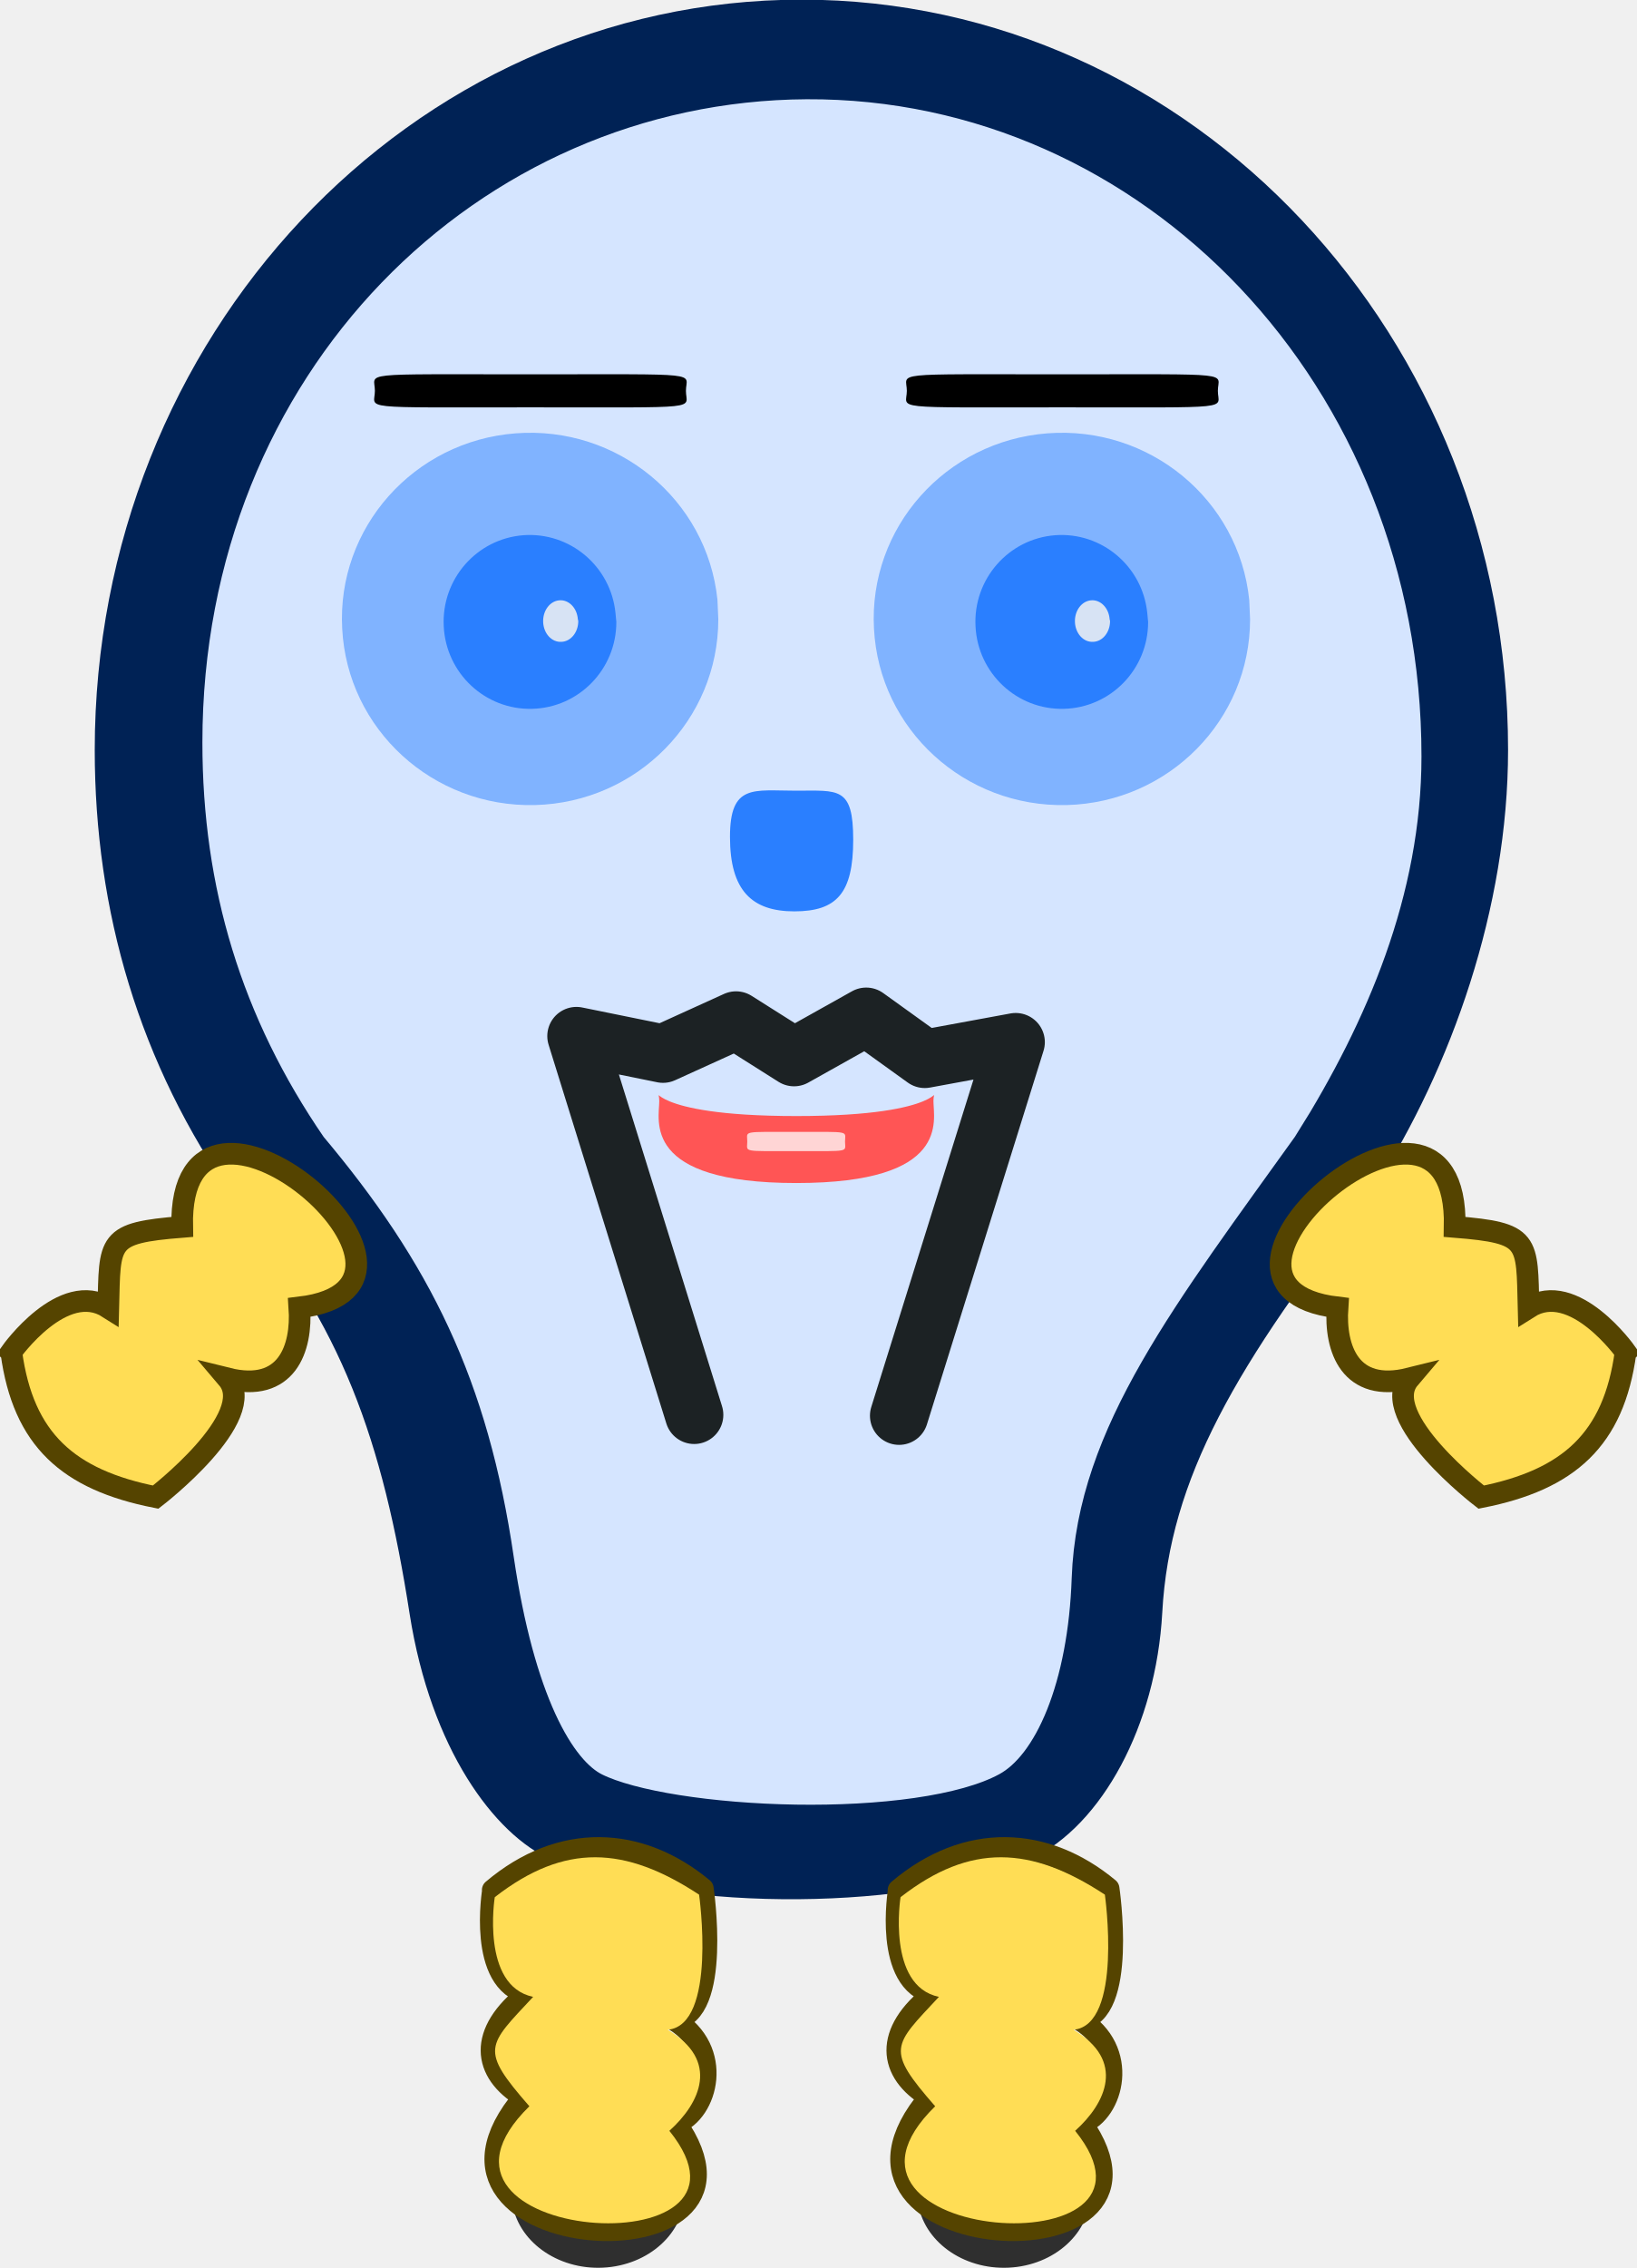
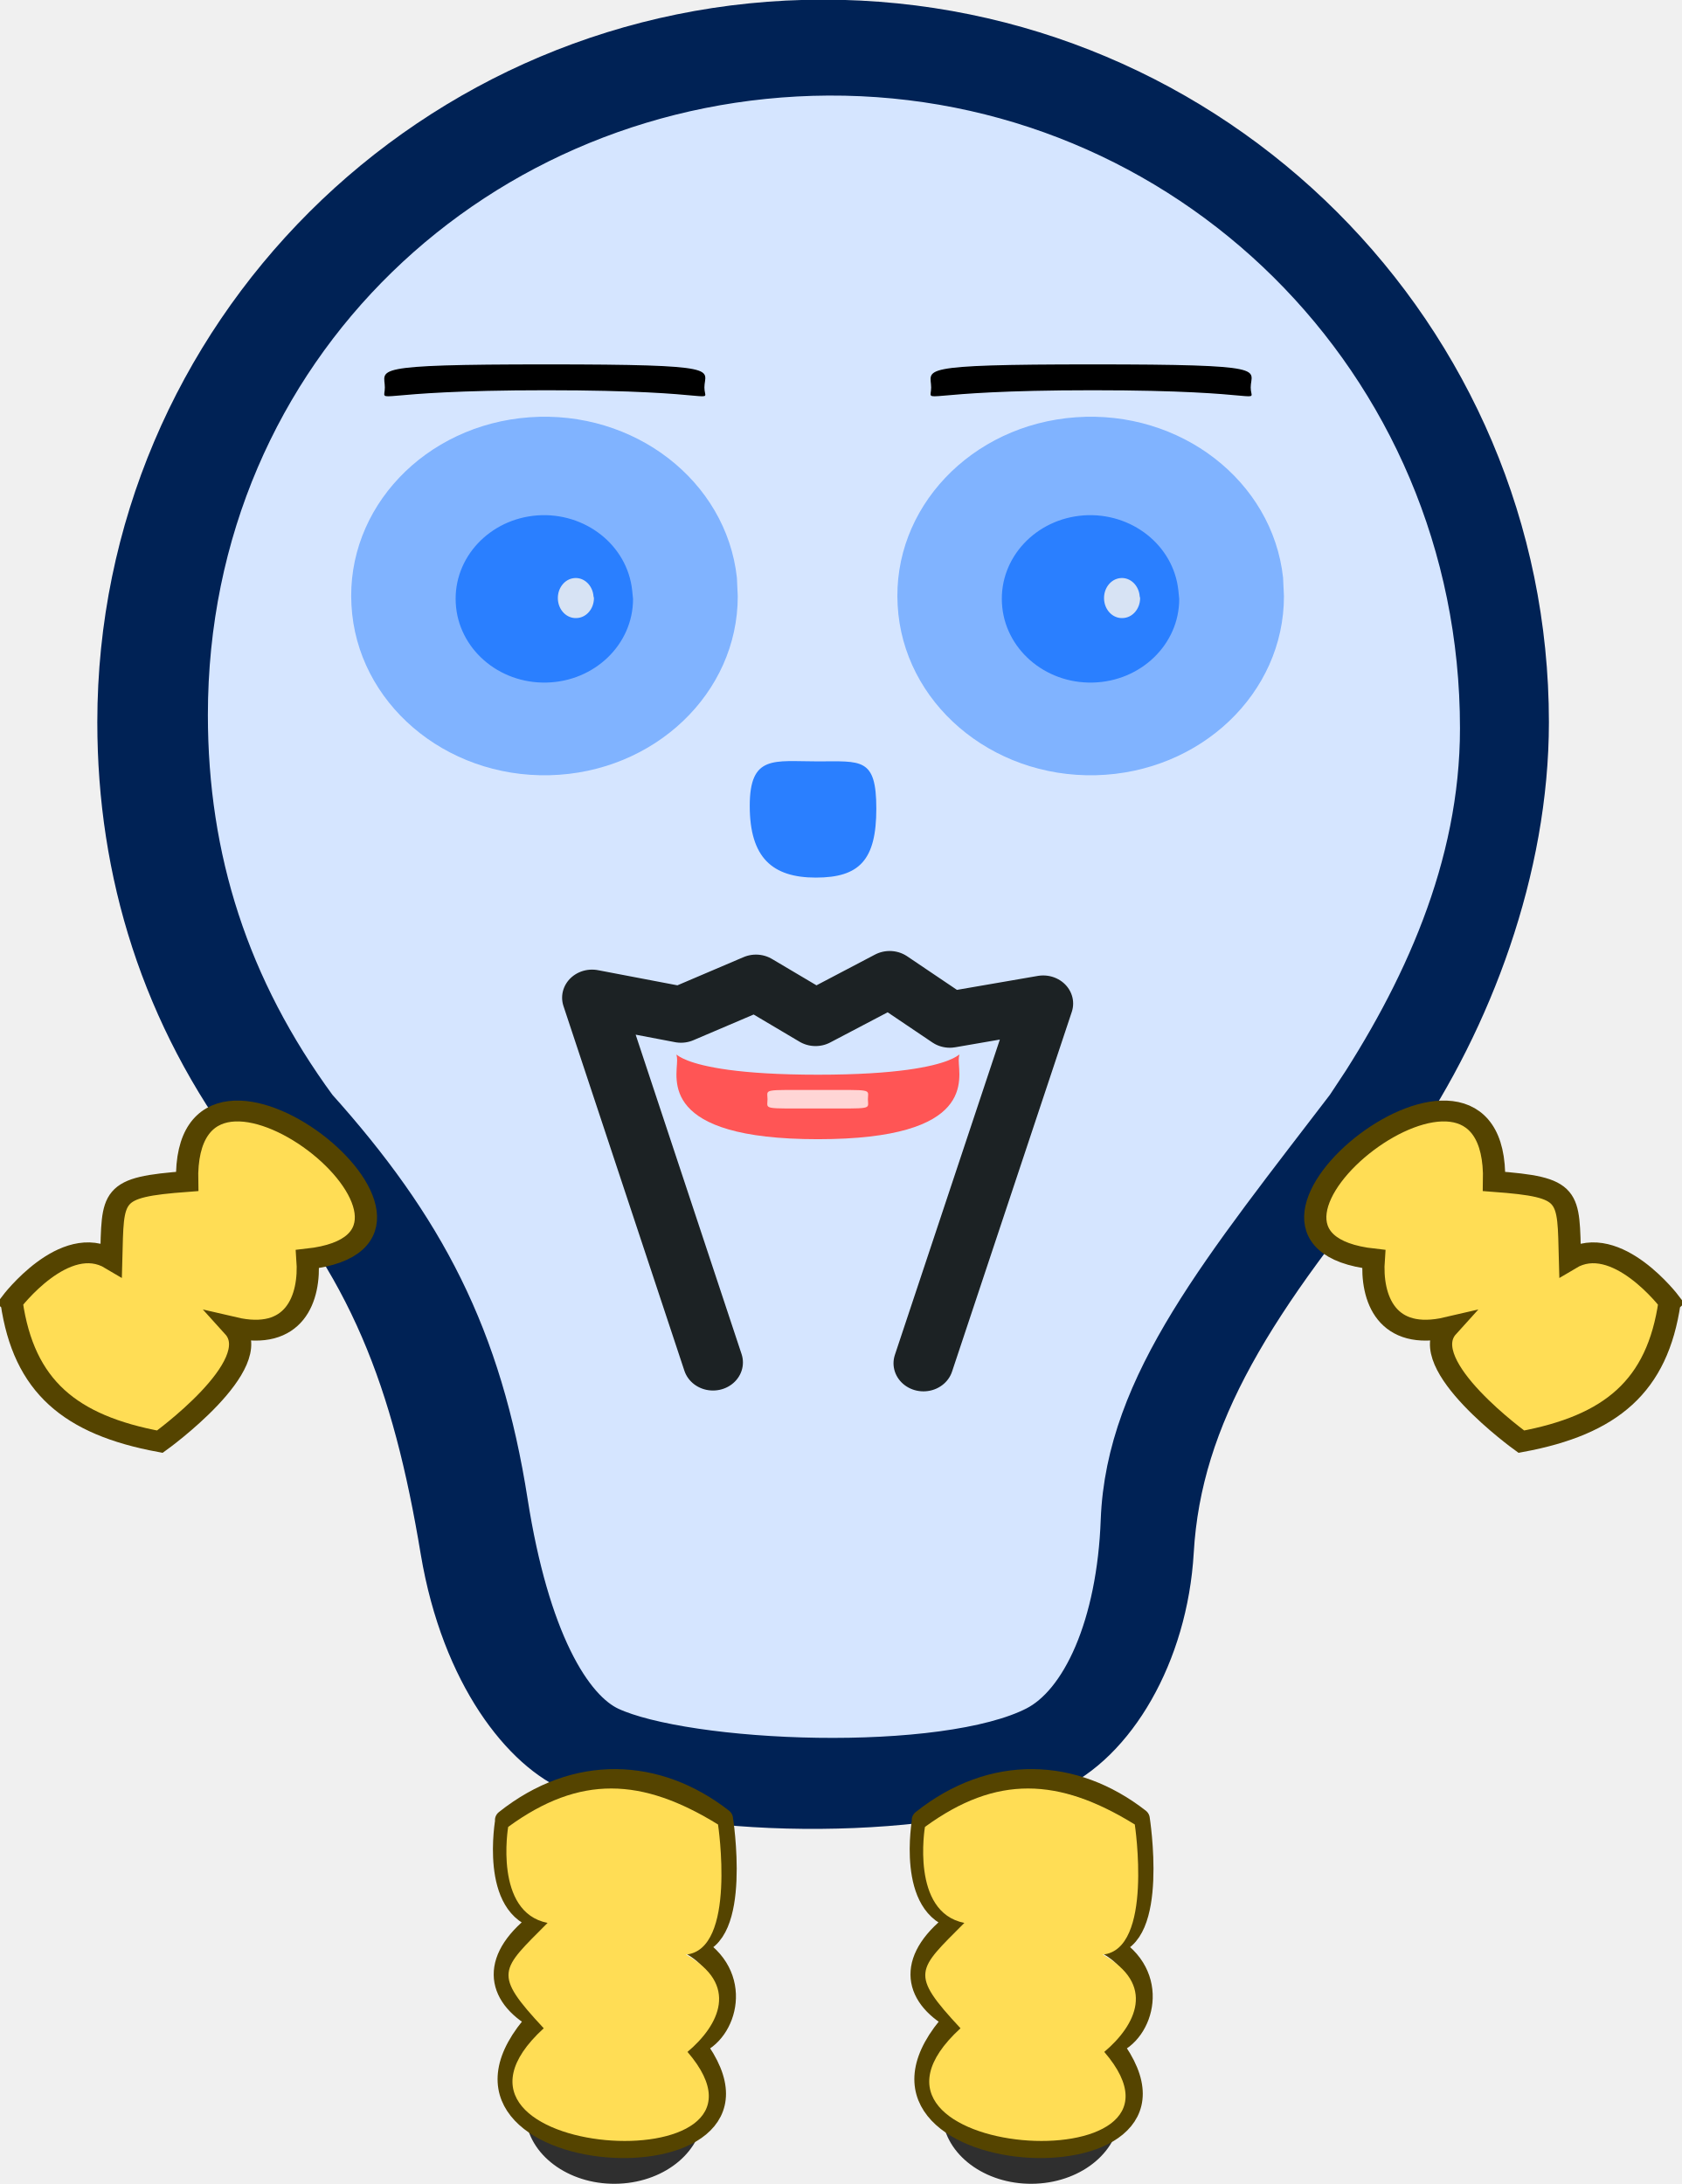
- <svg xmlns="http://www.w3.org/2000/svg" width="5.672mm" height="7.856mm" viewBox="0 0 5.672 7.856" version="1.1" id="svg8">
-   <defs id="defs2">
-     <filter x="-0.223" y="-0.839" width="1.446" height="2.677" id="filter3416">
-       <feGaussianBlur stdDeviation="2.839" id="feGaussianBlur3418" />
-     </filter>
-   </defs>
-   <g id="layer1" transform="translate(-83.50872,-124.5742)">
-     <path d="m 88.186,128.635 c -0.477,0.606 -0.724,1.023 -0.751,1.519 -0.02,0.367 -0.196,0.676 -0.401,0.77 -0.351,0.161 -1.147,0.179 -1.569,0.002 -0.161,-0.068 -0.367,-0.332 -0.437,-0.776 -0.095,-0.611 -0.243,-1.04 -0.625,-1.482 -0.317,-0.449 -0.465,-0.958 -0.465,-1.496 0,-1.379 1.052,-2.498 2.348,-2.498 1.296,-10e-5 2.347,1.119 2.347,2.498 0,0.524 -0.189,1.059 -0.448,1.463 z" style="fill:#d5e5ff;fill-opacity:1;fill-rule:evenodd;stroke:#002255;stroke-width:0.202;stroke-miterlimit:4;stroke-dasharray:none" id="path2397" />
-     <g id="layer2" style="display:none" transform="matrix(1.067313,0,0,1.026102,52.14351,-222.983)">
-       <ellipse style="opacity:1;fill:#ff8080;fill-opacity:1;fill-rule:evenodd;stroke:none;stroke-width:0.794;stroke-linecap:round;stroke-linejoin:round;stroke-miterlimit:4;stroke-dasharray:none;stroke-opacity:1;paint-order:normal" id="path815" cx="73.887" cy="54.906" rx="24.946" ry="12.473" />
-       <ellipse style="opacity:1;fill:#ff0000;fill-opacity:1;fill-rule:evenodd;stroke:none;stroke-width:0.794;stroke-linecap:round;stroke-linejoin:round;stroke-miterlimit:4;stroke-dasharray:none;stroke-opacity:1;paint-order:normal" id="path832" cx="73.963" cy="54.734" rx="6.014" ry="4.944" />
-       <ellipse style="opacity:1;fill:#ffffff;fill-opacity:1;fill-rule:evenodd;stroke:none;stroke-width:0.794;stroke-linecap:round;stroke-linejoin:round;stroke-miterlimit:4;stroke-dasharray:none;stroke-opacity:1;paint-order:normal" id="path851" cx="71.319" cy="52.497" rx="1.63" ry="1.512" />
-       <ellipse style="opacity:1;fill:#ffffff;fill-opacity:1;fill-rule:evenodd;stroke:none;stroke-width:0.794;stroke-linecap:round;stroke-linejoin:round;stroke-miterlimit:4;stroke-dasharray:none;stroke-opacity:1;paint-order:normal" id="path853" cx="76.375" cy="58.143" rx="0.827" ry="0.874" />
-       <ellipse style="opacity:1;fill:#ff8080;fill-opacity:1;fill-rule:evenodd;stroke:none;stroke-width:0.794;stroke-linecap:round;stroke-linejoin:round;stroke-miterlimit:4;stroke-dasharray:none;stroke-opacity:1;paint-order:normal" id="path815-1" cx="136.449" cy="54.717" rx="24.946" ry="12.473" />
-       <ellipse style="opacity:1;fill:#ff0000;fill-opacity:1;fill-rule:evenodd;stroke:none;stroke-width:0.794;stroke-linecap:round;stroke-linejoin:round;stroke-miterlimit:4;stroke-dasharray:none;stroke-opacity:1;paint-order:normal" id="path832-5" cx="136.525" cy="54.545" rx="6.014" ry="4.944" />
-       <ellipse style="opacity:1;fill:#ffffff;fill-opacity:1;fill-rule:evenodd;stroke:none;stroke-width:0.794;stroke-linecap:round;stroke-linejoin:round;stroke-miterlimit:4;stroke-dasharray:none;stroke-opacity:1;paint-order:normal" id="path851-4" cx="133.882" cy="52.308" rx="1.63" ry="1.512" />
-       <ellipse style="opacity:1;fill:#ffffff;fill-opacity:1;fill-rule:evenodd;stroke:none;stroke-width:0.794;stroke-linecap:round;stroke-linejoin:round;stroke-miterlimit:4;stroke-dasharray:none;stroke-opacity:1;paint-order:normal" id="path853-0" cx="138.937" cy="57.954" rx="0.827" ry="0.874" />
-       <rect style="fill:#ff8080;fill-opacity:1;fill-rule:evenodd;stroke-width:0.265" id="rect879" width="24.054" height="7.751" x="92.743" y="50.845" rx="4" ry="3.875" />
-       <rect style="display:inline;fill:#ff8080;fill-opacity:1;fill-rule:evenodd;stroke:none;stroke-width:0.238" id="rect935" width="19.762" height="29.762" x="95.237" y="58.325" rx="3.486" ry="4.632" />
+ <svg xmlns="http://www.w3.org/2000/svg" width="90.384mm" height="117.426mm" viewBox="0 0 90.384 117.426" version="1.1" id="svg8">
+   <defs id="defs2" />
+   <g id="layer1" transform="translate(-68.95699,-107.8854)">
+     <g transform="matrix(15.93472,0,0,14.94748,-1261.731,-1754.186)" id="layer1-4">
+       <path id="path2397" style="fill:#d5e5ff;fill-opacity:1;fill-rule:evenodd;stroke:#002255;stroke-width:0.202;stroke-miterlimit:4;stroke-dasharray:none" d="m 88.186,128.635 c -0.477,0.606 -0.724,1.023 -0.751,1.519 -0.02,0.367 -0.196,0.676 -0.401,0.77 -0.351,0.161 -1.147,0.179 -1.569,0.002 -0.161,-0.068 -0.367,-0.332 -0.437,-0.776 -0.095,-0.611 -0.243,-1.04 -0.625,-1.482 -0.317,-0.449 -0.465,-0.958 -0.465,-1.496 0,-1.379 1.052,-2.498 2.348,-2.498 1.296,-10e-5 2.347,1.119 2.347,2.498 0,0.524 -0.189,1.059 -0.448,1.463 z" />
+       <g transform="matrix(1.067313,0,0,1.026102,52.14351,-222.983)" style="display:none" id="layer2">
+         <ellipse ry="12.473" rx="24.946" cy="54.906" cx="73.887" id="path815" style="opacity:1;fill:#ff8080;fill-opacity:1;fill-rule:evenodd;stroke:none;stroke-width:0.794;stroke-linecap:round;stroke-linejoin:round;stroke-miterlimit:4;stroke-dasharray:none;stroke-opacity:1;paint-order:normal" />
+         <ellipse ry="4.944" rx="6.014" cy="54.734" cx="73.963" id="path832" style="opacity:1;fill:#ff0000;fill-opacity:1;fill-rule:evenodd;stroke:none;stroke-width:0.794;stroke-linecap:round;stroke-linejoin:round;stroke-miterlimit:4;stroke-dasharray:none;stroke-opacity:1;paint-order:normal" />
+         <ellipse ry="1.512" rx="1.63" cy="52.497" cx="71.319" id="path851" style="opacity:1;fill:#ffffff;fill-opacity:1;fill-rule:evenodd;stroke:none;stroke-width:0.794;stroke-linecap:round;stroke-linejoin:round;stroke-miterlimit:4;stroke-dasharray:none;stroke-opacity:1;paint-order:normal" />
+         <ellipse ry="0.874" rx="0.827" cy="58.143" cx="76.375" id="path853" style="opacity:1;fill:#ffffff;fill-opacity:1;fill-rule:evenodd;stroke:none;stroke-width:0.794;stroke-linecap:round;stroke-linejoin:round;stroke-miterlimit:4;stroke-dasharray:none;stroke-opacity:1;paint-order:normal" />
+         <ellipse ry="12.473" rx="24.946" cy="54.717" cx="136.449" id="path815-1" style="opacity:1;fill:#ff8080;fill-opacity:1;fill-rule:evenodd;stroke:none;stroke-width:0.794;stroke-linecap:round;stroke-linejoin:round;stroke-miterlimit:4;stroke-dasharray:none;stroke-opacity:1;paint-order:normal" />
+         <ellipse ry="4.944" rx="6.014" cy="54.545" cx="136.525" id="path832-5" style="opacity:1;fill:#ff0000;fill-opacity:1;fill-rule:evenodd;stroke:none;stroke-width:0.794;stroke-linecap:round;stroke-linejoin:round;stroke-miterlimit:4;stroke-dasharray:none;stroke-opacity:1;paint-order:normal" />
+         <ellipse ry="1.512" rx="1.63" cy="52.308" cx="133.882" id="path851-4" style="opacity:1;fill:#ffffff;fill-opacity:1;fill-rule:evenodd;stroke:none;stroke-width:0.794;stroke-linecap:round;stroke-linejoin:round;stroke-miterlimit:4;stroke-dasharray:none;stroke-opacity:1;paint-order:normal" />
+         <ellipse ry="0.874" rx="0.827" cy="57.954" cx="138.937" id="path853-0" style="opacity:1;fill:#ffffff;fill-opacity:1;fill-rule:evenodd;stroke:none;stroke-width:0.794;stroke-linecap:round;stroke-linejoin:round;stroke-miterlimit:4;stroke-dasharray:none;stroke-opacity:1;paint-order:normal" />
+         <rect ry="3.875" rx="4" y="50.845" x="92.743" height="7.751" width="24.054" id="rect879" style="fill:#ff8080;fill-opacity:1;fill-rule:evenodd;stroke-width:0.265" />
+         <rect ry="4.632" rx="3.486" y="58.325" x="95.237" height="29.762" width="19.762" id="rect935" style="display:inline;fill:#ff8080;fill-opacity:1;fill-rule:evenodd;stroke:none;stroke-width:0.238" />
+       </g>
+       <path id="path3238" style="opacity:1;fill:#d5e5ff;fill-opacity:1;stroke:#002255;stroke-width:0.208;stroke-opacity:1" d="m 88.094,128.553 c -0.43,0.6 -0.751,1.009 -0.768,1.491 -0.013,0.379 -0.132,0.673 -0.305,0.767 -0.324,0.177 -1.202,0.137 -1.472,0.003 -0.15,-0.074 -0.291,-0.343 -0.363,-0.831 -0.087,-0.594 -0.278,-0.979 -0.639,-1.408 -0.3,-0.436 -0.441,-0.906 -0.441,-1.429 0,-1.338 1.002,-2.325 2.197,-2.332 1.226,-0.006 2.235,1.041 2.235,2.38 0,0.508 -0.2,0.966 -0.445,1.359 z" />
+       <path id="path3254" style="fill:none;stroke:#1c2224;stroke-width:0.202px;stroke-linecap:round;stroke-linejoin:round" d="m 86.624,129.478 0.404,-1.294 -0.315,0.058 -0.203,-0.146 -0.25,0.14 -0.201,-0.127 -0.253,0.115 -0.3,-0.061 0.408,1.312" />
+       <g transform="matrix(1.465841,0,0,1.633982,-40.1366,-79.76567)" id="g3319">
+         <path style="opacity:1;fill:#80b3ff;fill-opacity:1;fill-rule:evenodd;stroke:none;stroke-width:0.202;stroke-linecap:round;stroke-linejoin:round;stroke-miterlimit:4;stroke-dasharray:none;stroke-opacity:1;paint-order:normal" id="path1124" d="m 86.049,126.369 a 0.445,0.394 0 0 1 -0.433,0.394 0.445,0.394 0 0 1 -0.456,-0.374 0.445,0.394 0 0 1 0.41,-0.414 0.445,0.394 0 0 1 0.477,0.353" />
+         <path style="opacity:1;fill:#2a7fff;fill-opacity:1;fill-rule:evenodd;stroke:none;stroke-width:0.094;stroke-linecap:round;stroke-linejoin:round;stroke-miterlimit:4;stroke-dasharray:none;stroke-opacity:1;paint-order:normal" id="path1124-9" d="m 85.808,126.375 a 0.204,0.184 0 0 1 -0.199,0.184 0.204,0.184 0 0 1 -0.209,-0.175 0.204,0.184 0 0 1 0.188,-0.193 0.204,0.184 0 0 1 0.218,0.165" />
+         <path style="opacity:1;fill:#d7e3f4;fill-opacity:1;fill-rule:evenodd;stroke:none;stroke-width:0.202;stroke-linecap:round;stroke-linejoin:round;stroke-miterlimit:4;stroke-dasharray:none;stroke-opacity:1;paint-order:normal" id="path1141" d="m 85.718,126.373 a 0.041,0.044 0 0 1 -0.04,0.044 0.041,0.044 0 0 1 -0.043,-0.042 0.041,0.044 0 0 1 0.038,-0.046 0.041,0.044 0 0 1 0.044,0.04" />
+         <path d="m 87.306,126.369 a 0.445,0.394 0 0 1 -0.433,0.394 0.445,0.394 0 0 1 -0.456,-0.374 0.445,0.394 0 0 1 0.41,-0.414 0.445,0.394 0 0 1 0.477,0.353" id="path1143" style="opacity:1;fill:#80b3ff;fill-opacity:1;fill-rule:evenodd;stroke:none;stroke-width:0.202;stroke-linecap:round;stroke-linejoin:round;stroke-miterlimit:4;stroke-dasharray:none;stroke-opacity:1;paint-order:normal" />
+         <path d="m 87.065,126.375 a 0.204,0.184 0 0 1 -0.199,0.184 0.204,0.184 0 0 1 -0.209,-0.175 0.204,0.184 0 0 1 0.188,-0.193 0.204,0.184 0 0 1 0.218,0.165" id="path1145" style="opacity:1;fill:#2a7fff;fill-opacity:1;fill-rule:evenodd;stroke:none;stroke-width:0.094;stroke-linecap:round;stroke-linejoin:round;stroke-miterlimit:4;stroke-dasharray:none;stroke-opacity:1;paint-order:normal" />
+         <path d="m 86.975,126.373 a 0.041,0.044 0 0 1 -0.04,0.044 0.041,0.044 0 0 1 -0.043,-0.042 0.041,0.044 0 0 1 0.038,-0.046 0.041,0.044 0 0 1 0.044,0.04" id="path1147" style="opacity:1;fill:#d7e3f4;fill-opacity:1;fill-rule:evenodd;stroke:none;stroke-width:0.202;stroke-linecap:round;stroke-linejoin:round;stroke-miterlimit:4;stroke-dasharray:none;stroke-opacity:1;paint-order:normal" />
+       </g>
+       <path style="opacity:1;fill:#ff5555;fill-opacity:1;fill-rule:evenodd;stroke:none;stroke-width:0.01;stroke-linecap:round;stroke-linejoin:round;stroke-miterlimit:4;stroke-dasharray:none;stroke-opacity:1;paint-order:normal" d="m 86.743,128.388 c 0,0.066 0.062,0.284 -0.475,0.284 -0.538,0 -0.475,-0.218 -0.475,-0.284 0,-0.066 -0.062,0.052 0.475,0.052 0.538,0 0.475,-0.119 0.475,-0.052 z" id="path921-3" />
+       <path id="path1057-4-5-1-2" d="m 86.465,127.483 c 0,0.185 -0.057,0.248 -0.204,0.248 -0.147,0 -0.223,-0.072 -0.223,-0.258 0,-0.185 0.082,-0.16 0.229,-0.16 0.147,0 0.198,-0.015 0.198,0.17 z" style="display:inline;opacity:1;fill:#2a7fff;fill-opacity:1;fill-rule:evenodd;stroke:none;stroke-width:0.001;stroke-linecap:round;stroke-linejoin:round;stroke-miterlimit:4;stroke-dasharray:none;stroke-opacity:1;paint-order:normal" />
+       <path transform="matrix(0.1702152,0,0,0.03339628,76.0544,121.6464)" style="display:inline;opacity:1;fill:#ffd5d5;fill-opacity:1;fill-rule:evenodd;stroke:none;stroke-width:0.01;stroke-linecap:round;stroke-linejoin:round;stroke-miterlimit:4;stroke-dasharray:none;stroke-opacity:1;paint-order:normal" id="path1057-4-5-1-2-1" d="m 60.995,206.065 c 0,1.126 0.131,0.995 -0.995,0.995 -1.126,0 -0.995,0.131 -0.995,-0.995 0,-1.126 -0.131,-0.995 0.995,-0.995 1.126,0 0.995,-0.131 0.995,0.995 z" />
+       <path d="m 85.881,132.172 a 0.3,0.258 0 0 1 -0.283,0.257 0.3,0.258 0 0 1 -0.315,-0.228 0.3,0.258 0 0 1 0.247,-0.283 0.3,0.258 0 0 1 0.344,0.195 l -0.292,0.059 z" style="fill:#2f2f2f;stroke-width:0.167" id="path3366" />
+       <path d="m 87.287,132.172 a 0.3,0.258 0 0 1 -0.283,0.257 0.3,0.258 0 0 1 -0.315,-0.228 0.3,0.258 0 0 1 0.247,-0.283 0.3,0.258 0 0 1 0.344,0.195 l -0.292,0.059 z" style="fill:#2f2f2f;stroke-width:0.167" id="path3366-4" />
+       <path d="m 86.622,131.121 c 0.236,-0.2 0.509,-0.187 0.728,-0.005 0,0 0.065,0.438 -0.101,0.454 0.175,0.105 0.116,0.321 0.008,0.359 0.388,0.548 -0.999,0.463 -0.527,-0.091 -0.143,-0.085 -0.161,-0.224 0.014,-0.359 -0.175,-0.037 -0.121,-0.358 -0.121,-0.358 z" style="fill:none;stroke:#554400;stroke-width:0.075;stroke-linecap:round;stroke-linejoin:round;stroke-opacity:1" id="rect3332-0" />
+       <path d="m 86.63,131.145 c 0.241,-0.187 0.45,-0.177 0.707,-0.008 0,0 0.064,0.452 -0.109,0.468 0.182,0.107 0.113,0.254 0.006,0.35 0.392,0.486 -0.969,0.388 -0.485,-0.085 -0.174,-0.199 -0.146,-0.208 0.013,-0.379 -0.182,-0.038 -0.133,-0.345 -0.133,-0.345 z" style="fill:#ffdd55;fill-opacity:1;stroke-width:0.089" id="path3338-2" />
+       <path id="path1666" style="fill:none;stroke:#554400;stroke-width:0.075;stroke-linecap:round;stroke-linejoin:round;stroke-opacity:1" d="m 85.216,131.121 c 0.236,-0.2 0.509,-0.187 0.728,-0.005 0,0 0.065,0.438 -0.101,0.454 0.175,0.105 0.116,0.321 0.008,0.359 0.388,0.548 -0.999,0.463 -0.527,-0.091 -0.143,-0.085 -0.161,-0.224 0.014,-0.359 -0.175,-0.037 -0.121,-0.358 -0.121,-0.358 z" />
+       <path id="path1668" style="fill:#ffdd55;fill-opacity:1;stroke-width:0.089" d="m 85.224,131.145 c 0.241,-0.187 0.45,-0.177 0.707,-0.008 0,0 0.064,0.452 -0.109,0.468 0.182,0.107 0.113,0.254 0.006,0.35 0.392,0.486 -0.969,0.388 -0.485,-0.085 -0.174,-0.199 -0.146,-0.208 0.013,-0.379 -0.182,-0.038 -0.133,-0.345 -0.133,-0.345 z" />
+       <path d="m 89.141,129.259 c -0.041,0.302 -0.197,0.441 -0.5,0.501 0,0 -0.362,-0.278 -0.249,-0.411 -0.205,0.051 -0.259,-0.103 -0.249,-0.246 -0.62,-0.073 0.421,-0.955 0.406,-0.279 0.263,0.021 0.25,0.047 0.256,0.28 0.157,-0.1 0.337,0.154 0.337,0.154 z" style="fill:#ffdd55;stroke:#554400;stroke-width:0.075;stroke-miterlimit:4;stroke-dasharray:none" id="path3338-2-1" />
+       <path id="path3311" style="fill:#ffdd55;stroke:#554400;stroke-width:0.075;stroke-miterlimit:4;stroke-dasharray:none" d="m 83.548,129.259 c 0.041,0.302 0.197,0.441 0.5,0.501 0,0 0.362,-0.278 0.249,-0.411 0.205,0.051 0.259,-0.103 0.249,-0.246 0.62,-0.073 -0.421,-0.955 -0.406,-0.279 -0.263,0.021 -0.25,0.047 -0.256,0.28 -0.157,-0.1 -0.337,0.154 -0.337,0.154 z" />
+       <path style="opacity:1;fill:#000000;fill-opacity:1;fill-rule:evenodd;stroke:none;stroke-width:0.037;stroke-linecap:round;stroke-linejoin:round;stroke-miterlimit:4;stroke-dasharray:none;stroke-opacity:1;paint-order:normal" d="m 87.728,125.968 c 0,0.065 0.077,0.01 -0.533,0.01 -0.61,0 -0.545,0.055 -0.545,-0.01 0,-0.065 -0.065,-0.083 0.545,-0.083 0.61,0 0.533,0.018 0.533,0.083 z" id="path3321" />
+       <path id="path98" d="m 85.885,125.968 c 0,0.065 0.077,0.01 -0.533,0.01 -0.61,0 -0.545,0.055 -0.545,-0.01 0,-0.065 -0.065,-0.083 0.545,-0.083 0.61,0 0.533,0.018 0.533,0.083 z" style="opacity:1;fill:#000000;fill-opacity:1;fill-rule:evenodd;stroke:none;stroke-width:0.037;stroke-linecap:round;stroke-linejoin:round;stroke-miterlimit:4;stroke-dasharray:none;stroke-opacity:1;paint-order:normal" />
    </g>
-     <path d="m 88.094,128.553 c -0.43,0.6 -0.751,1.009 -0.768,1.491 -0.013,0.379 -0.132,0.673 -0.305,0.767 -0.324,0.177 -1.202,0.137 -1.472,0.003 -0.15,-0.074 -0.291,-0.343 -0.363,-0.831 -0.087,-0.594 -0.278,-0.979 -0.639,-1.408 -0.3,-0.436 -0.441,-0.906 -0.441,-1.429 0,-1.338 1.002,-2.325 2.197,-2.332 1.226,-0.006 2.235,1.041 2.235,2.38 0,0.508 -0.2,0.966 -0.445,1.359 z" style="opacity:1;fill:#d5e5ff;fill-opacity:1;stroke:#002255;stroke-width:0.208;stroke-opacity:1" id="path3238" />
-     <path d="m 86.624,129.478 0.404,-1.294 -0.315,0.058 -0.203,-0.146 -0.25,0.14 -0.201,-0.127 -0.253,0.115 -0.3,-0.061 0.408,1.312" style="fill:none;stroke:#1c2224;stroke-width:0.202px;stroke-linecap:round;stroke-linejoin:round" id="path3254" />
-     <g id="g3319" transform="matrix(1.465841,0,0,1.633982,-40.1366,-79.76567)">
-       <path d="m 86.049,126.369 a 0.445,0.394 0 0 1 -0.433,0.394 0.445,0.394 0 0 1 -0.456,-0.374 0.445,0.394 0 0 1 0.41,-0.414 0.445,0.394 0 0 1 0.477,0.353" id="path1124" style="opacity:1;fill:#80b3ff;fill-opacity:1;fill-rule:evenodd;stroke:none;stroke-width:0.202;stroke-linecap:round;stroke-linejoin:round;stroke-miterlimit:4;stroke-dasharray:none;stroke-opacity:1;paint-order:normal" />
-       <path d="m 85.808,126.375 a 0.204,0.184 0 0 1 -0.199,0.184 0.204,0.184 0 0 1 -0.209,-0.175 0.204,0.184 0 0 1 0.188,-0.193 0.204,0.184 0 0 1 0.218,0.165" id="path1124-9" style="opacity:1;fill:#2a7fff;fill-opacity:1;fill-rule:evenodd;stroke:none;stroke-width:0.094;stroke-linecap:round;stroke-linejoin:round;stroke-miterlimit:4;stroke-dasharray:none;stroke-opacity:1;paint-order:normal" />
-       <path d="m 85.718,126.373 a 0.041,0.044 0 0 1 -0.04,0.044 0.041,0.044 0 0 1 -0.043,-0.042 0.041,0.044 0 0 1 0.038,-0.046 0.041,0.044 0 0 1 0.044,0.04" id="path1141" style="opacity:1;fill:#d7e3f4;fill-opacity:1;fill-rule:evenodd;stroke:none;stroke-width:0.202;stroke-linecap:round;stroke-linejoin:round;stroke-miterlimit:4;stroke-dasharray:none;stroke-opacity:1;paint-order:normal" />
-       <path style="opacity:1;fill:#80b3ff;fill-opacity:1;fill-rule:evenodd;stroke:none;stroke-width:0.202;stroke-linecap:round;stroke-linejoin:round;stroke-miterlimit:4;stroke-dasharray:none;stroke-opacity:1;paint-order:normal" id="path1143" d="m 87.306,126.369 a 0.445,0.394 0 0 1 -0.433,0.394 0.445,0.394 0 0 1 -0.456,-0.374 0.445,0.394 0 0 1 0.41,-0.414 0.445,0.394 0 0 1 0.477,0.353" />
-       <path style="opacity:1;fill:#2a7fff;fill-opacity:1;fill-rule:evenodd;stroke:none;stroke-width:0.094;stroke-linecap:round;stroke-linejoin:round;stroke-miterlimit:4;stroke-dasharray:none;stroke-opacity:1;paint-order:normal" id="path1145" d="m 87.065,126.375 a 0.204,0.184 0 0 1 -0.199,0.184 0.204,0.184 0 0 1 -0.209,-0.175 0.204,0.184 0 0 1 0.188,-0.193 0.204,0.184 0 0 1 0.218,0.165" />
-       <path style="opacity:1;fill:#d7e3f4;fill-opacity:1;fill-rule:evenodd;stroke:none;stroke-width:0.202;stroke-linecap:round;stroke-linejoin:round;stroke-miterlimit:4;stroke-dasharray:none;stroke-opacity:1;paint-order:normal" id="path1147" d="m 86.975,126.373 a 0.041,0.044 0 0 1 -0.04,0.044 0.041,0.044 0 0 1 -0.043,-0.042 0.041,0.044 0 0 1 0.038,-0.046 0.041,0.044 0 0 1 0.044,0.04" />
-     </g>
-     <path id="path921-3" d="m 86.743,128.388 c 0,0.066 0.062,0.284 -0.475,0.284 -0.538,0 -0.475,-0.218 -0.475,-0.284 0,-0.066 -0.062,0.052 0.475,0.052 0.538,0 0.475,-0.119 0.475,-0.052 z" style="opacity:1;fill:#ff5555;fill-opacity:1;fill-rule:evenodd;stroke:none;stroke-width:0.01;stroke-linecap:round;stroke-linejoin:round;stroke-miterlimit:4;stroke-dasharray:none;stroke-opacity:1;paint-order:normal" />
-     <path style="display:inline;opacity:1;fill:#2a7fff;fill-opacity:1;fill-rule:evenodd;stroke:none;stroke-width:0.001;stroke-linecap:round;stroke-linejoin:round;stroke-miterlimit:4;stroke-dasharray:none;stroke-opacity:1;paint-order:normal" d="m 86.465,127.483 c 0,0.185 -0.057,0.248 -0.204,0.248 -0.147,0 -0.223,-0.072 -0.223,-0.258 0,-0.185 0.082,-0.16 0.229,-0.16 0.147,0 0.198,-0.015 0.198,0.17 z" id="path1057-4-5-1-2" />
-     <path d="m 60.995,206.065 c 0,1.126 0.131,0.995 -0.995,0.995 -1.126,0 -0.995,0.131 -0.995,-0.995 0,-1.126 -0.131,-0.995 0.995,-0.995 1.126,0 0.995,-0.131 0.995,0.995 z" id="path1057-4-5-1-2-1" style="display:inline;opacity:1;fill:#ffd5d5;fill-opacity:1;fill-rule:evenodd;stroke:none;stroke-width:0.01;stroke-linecap:round;stroke-linejoin:round;stroke-miterlimit:4;stroke-dasharray:none;stroke-opacity:1;paint-order:normal" transform="matrix(0.1702152,0,0,0.03339628,76.0544,121.6464)" />
-     <path id="path3366" style="fill:#2f2f2f;stroke-width:0.167" d="m 85.881,132.172 a 0.3,0.258 0 0 1 -0.283,0.257 0.3,0.258 0 0 1 -0.315,-0.228 0.3,0.258 0 0 1 0.247,-0.283 0.3,0.258 0 0 1 0.344,0.195 l -0.292,0.059 z" />
-     <path id="path3366-4" style="fill:#2f2f2f;stroke-width:0.167" d="m 87.287,132.172 a 0.3,0.258 0 0 1 -0.283,0.257 0.3,0.258 0 0 1 -0.315,-0.228 0.3,0.258 0 0 1 0.247,-0.283 0.3,0.258 0 0 1 0.344,0.195 l -0.292,0.059 z" />
-     <path id="rect3332-0" style="fill:none;stroke:#554400;stroke-width:0.075;stroke-linecap:round;stroke-linejoin:round;stroke-opacity:1" d="m 86.622,131.121 c 0.236,-0.2 0.509,-0.187 0.728,-0.005 0,0 0.065,0.438 -0.101,0.454 0.175,0.105 0.116,0.321 0.008,0.359 0.388,0.548 -0.999,0.463 -0.527,-0.091 -0.143,-0.085 -0.161,-0.224 0.014,-0.359 -0.175,-0.037 -0.121,-0.358 -0.121,-0.358 z" />
-     <path id="path3338-2" style="fill:#ffdd55;stroke-width:0.089;fill-opacity:1" d="m 86.63,131.145 c 0.241,-0.187 0.45,-0.177 0.707,-0.008 0,0 0.064,0.452 -0.109,0.468 0.182,0.107 0.113,0.254 0.006,0.35 0.392,0.486 -0.969,0.388 -0.485,-0.085 -0.174,-0.199 -0.146,-0.208 0.013,-0.379 -0.182,-0.038 -0.133,-0.345 -0.133,-0.345 z" />
-     <path d="m 85.216,131.121 c 0.236,-0.2 0.509,-0.187 0.728,-0.005 0,0 0.065,0.438 -0.101,0.454 0.175,0.105 0.116,0.321 0.008,0.359 0.388,0.548 -0.999,0.463 -0.527,-0.091 -0.143,-0.085 -0.161,-0.224 0.014,-0.359 -0.175,-0.037 -0.121,-0.358 -0.121,-0.358 z" style="fill:none;stroke:#554400;stroke-width:0.075;stroke-linecap:round;stroke-linejoin:round;stroke-opacity:1" id="path1666" />
-     <path d="m 85.224,131.145 c 0.241,-0.187 0.45,-0.177 0.707,-0.008 0,0 0.064,0.452 -0.109,0.468 0.182,0.107 0.113,0.254 0.006,0.35 0.392,0.486 -0.969,0.388 -0.485,-0.085 -0.174,-0.199 -0.146,-0.208 0.013,-0.379 -0.182,-0.038 -0.133,-0.345 -0.133,-0.345 z" style="fill:#ffdd55;stroke-width:0.089;fill-opacity:1" id="path1668" />
-     <path id="path3338-2-1" style="fill:#ffdd55;stroke:#554400;stroke-width:0.075;stroke-miterlimit:4;stroke-dasharray:none" d="m 89.141,129.259 c -0.041,0.302 -0.197,0.441 -0.5,0.501 0,0 -0.362,-0.278 -0.249,-0.411 -0.205,0.051 -0.259,-0.103 -0.249,-0.246 -0.62,-0.073 0.421,-0.955 0.406,-0.279 0.263,0.021 0.25,0.047 0.256,0.28 0.157,-0.1 0.337,0.154 0.337,0.154 z" />
-     <path d="m 83.548,129.259 c 0.041,0.302 0.197,0.441 0.5,0.501 0,0 0.362,-0.278 0.249,-0.411 0.205,0.051 0.259,-0.103 0.249,-0.246 0.62,-0.073 -0.421,-0.955 -0.406,-0.279 -0.263,0.021 -0.25,0.047 -0.256,0.28 -0.157,-0.1 -0.337,0.154 -0.337,0.154 z" style="fill:#ffdd55;stroke:#554400;stroke-width:0.075;stroke-miterlimit:4;stroke-dasharray:none" id="path3311" />
-     <path style="opacity:1;fill:#000000;fill-opacity:1;fill-rule:evenodd;stroke:none;stroke-width:0.075;stroke-linecap:round;stroke-linejoin:round;stroke-miterlimit:4;stroke-dasharray:none;stroke-opacity:1;paint-order:normal" id="path3321" d="m 88.622,124.972 c 0,0.399 0.046,0.352 -0.352,0.352 -0.399,0 -0.352,0.046 -0.352,-0.352 0,-0.399 -0.046,-0.352 0.352,-0.352 0.399,0 0.352,-0.046 0.352,0.352 z" transform="matrix(1.530824,0,0,0.1624773,-47.93617,105.6229)" />
-     <path transform="matrix(1.530824,0,0,0.1624773,-49.77928,105.6229)" d="m 88.622,124.972 c 0,0.399 0.046,0.352 -0.352,0.352 -0.399,0 -0.352,0.046 -0.352,-0.352 0,-0.399 -0.046,-0.352 0.352,-0.352 0.399,0 0.352,-0.046 0.352,0.352 z" id="path3332" style="opacity:1;fill:#000000;fill-opacity:1;fill-rule:evenodd;stroke:none;stroke-width:0.075;stroke-linecap:round;stroke-linejoin:round;stroke-miterlimit:4;stroke-dasharray:none;stroke-opacity:1;paint-order:normal" />
  </g>
</svg>
